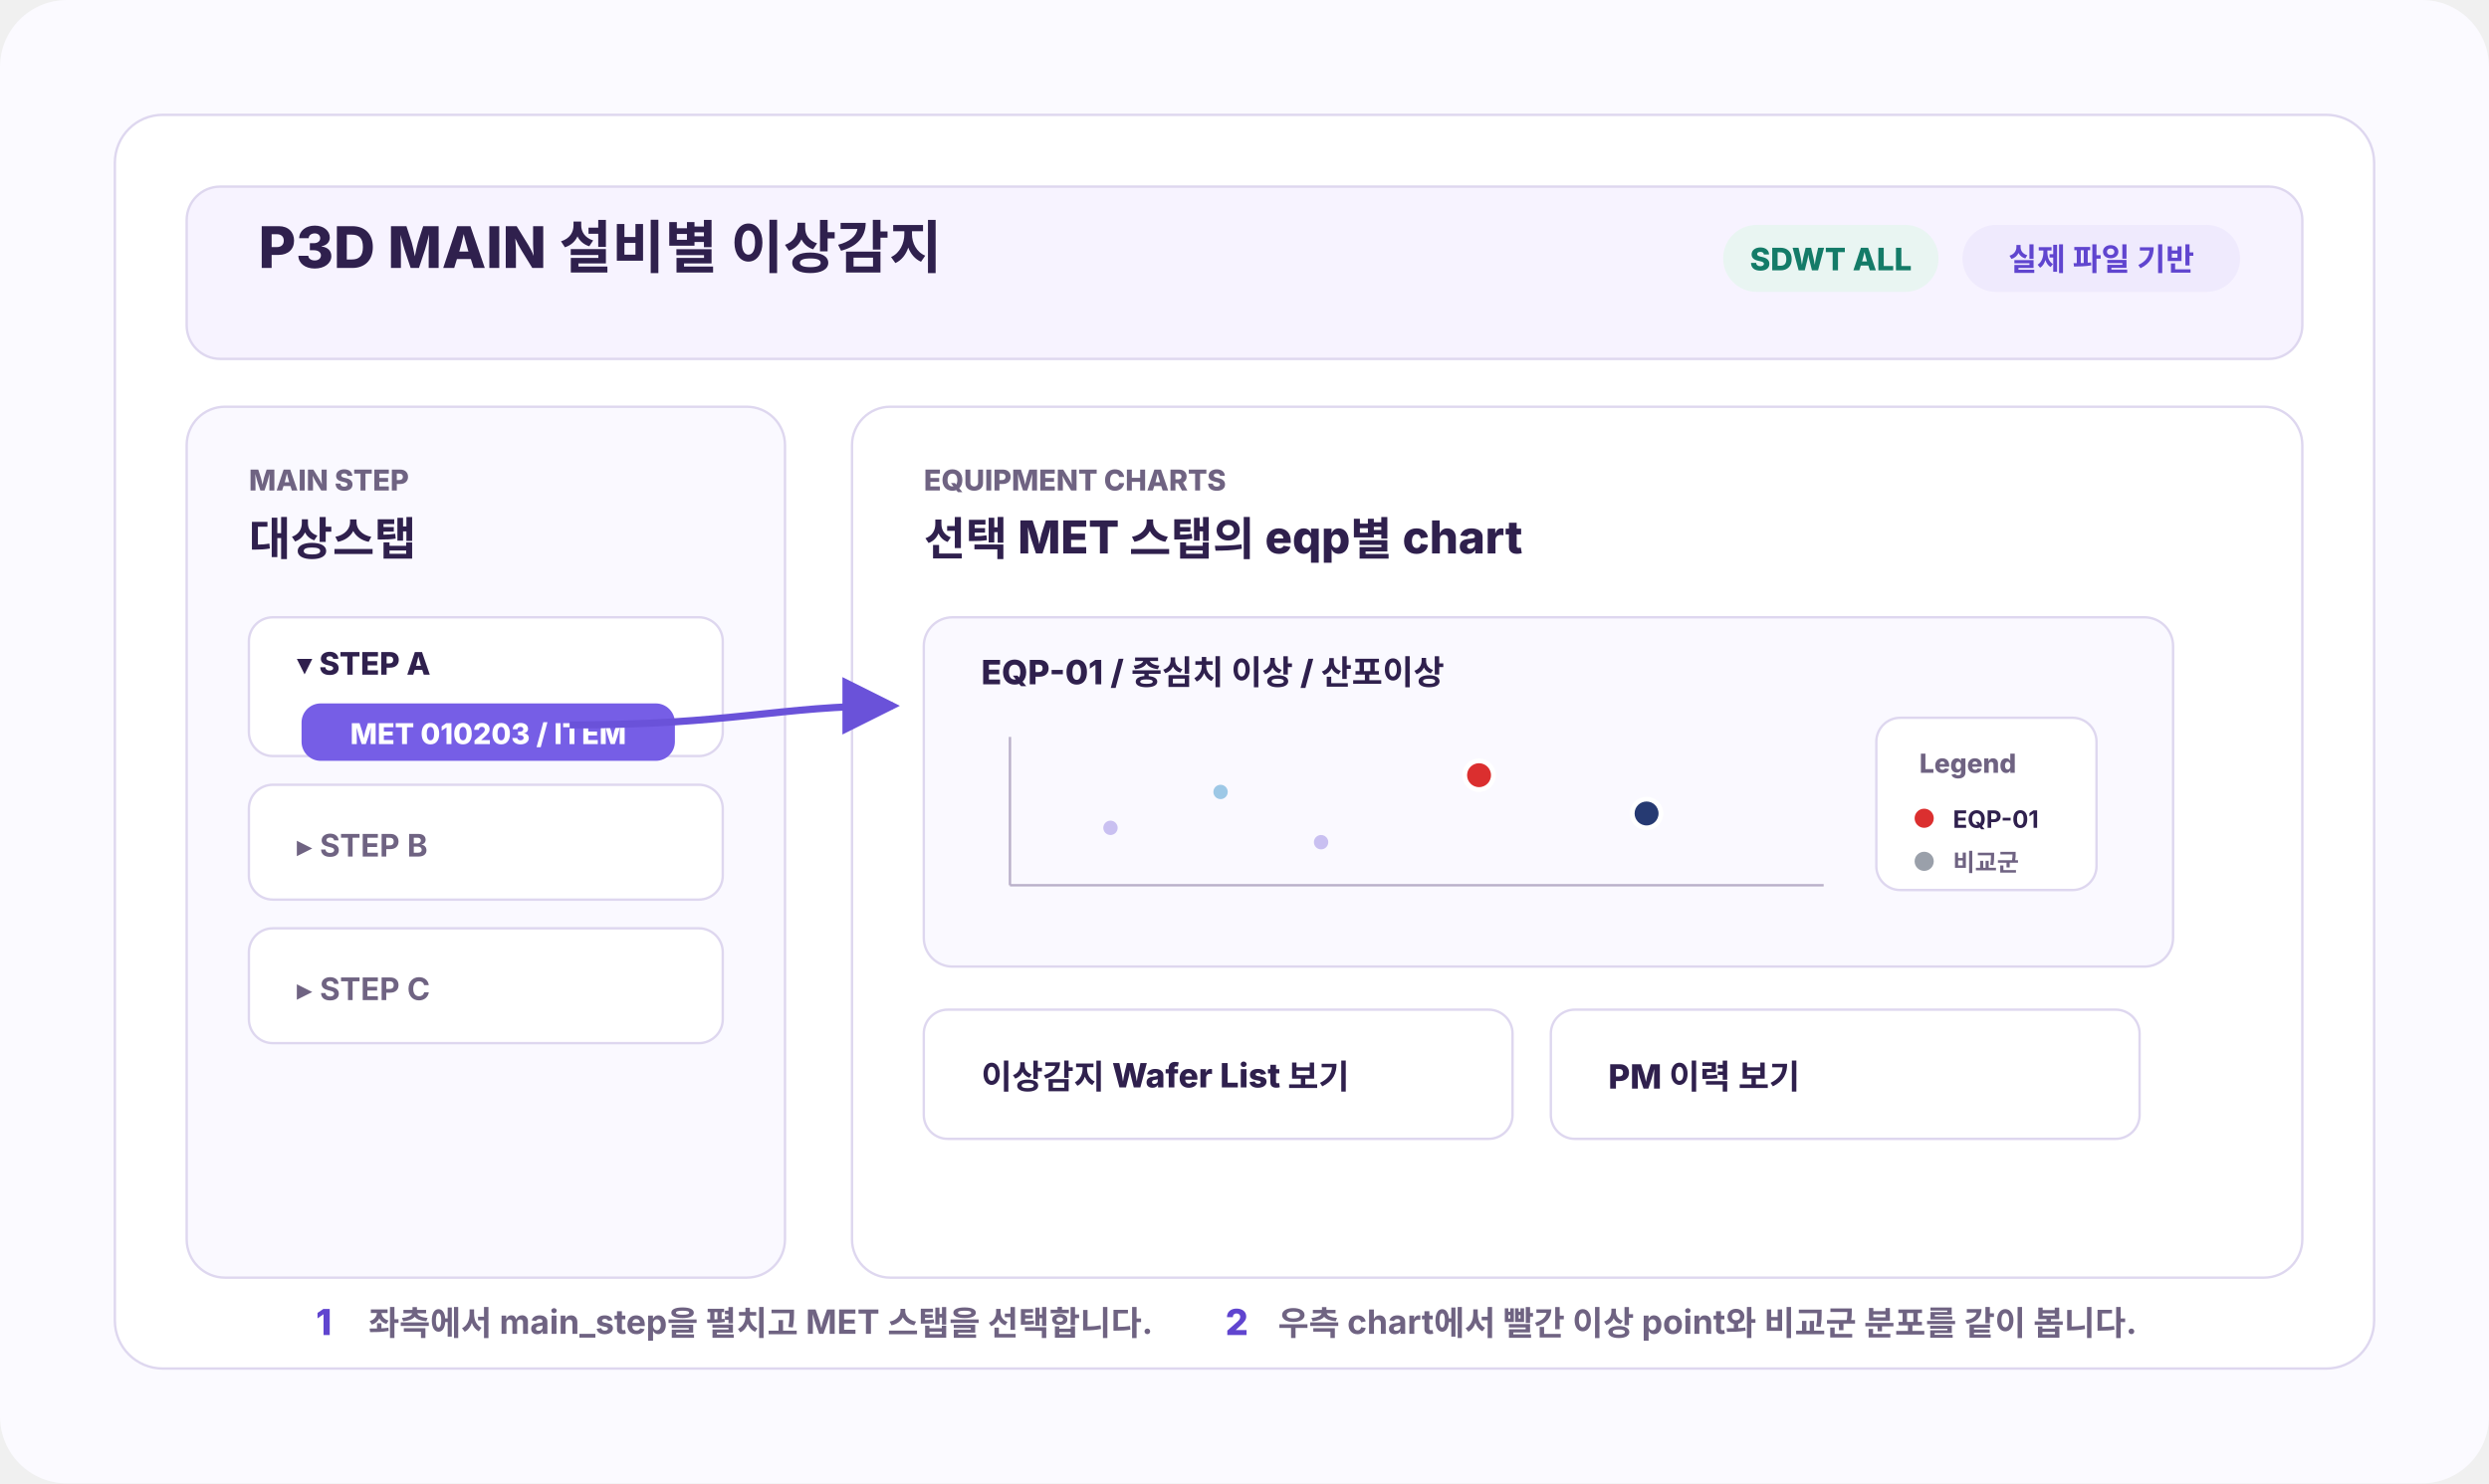
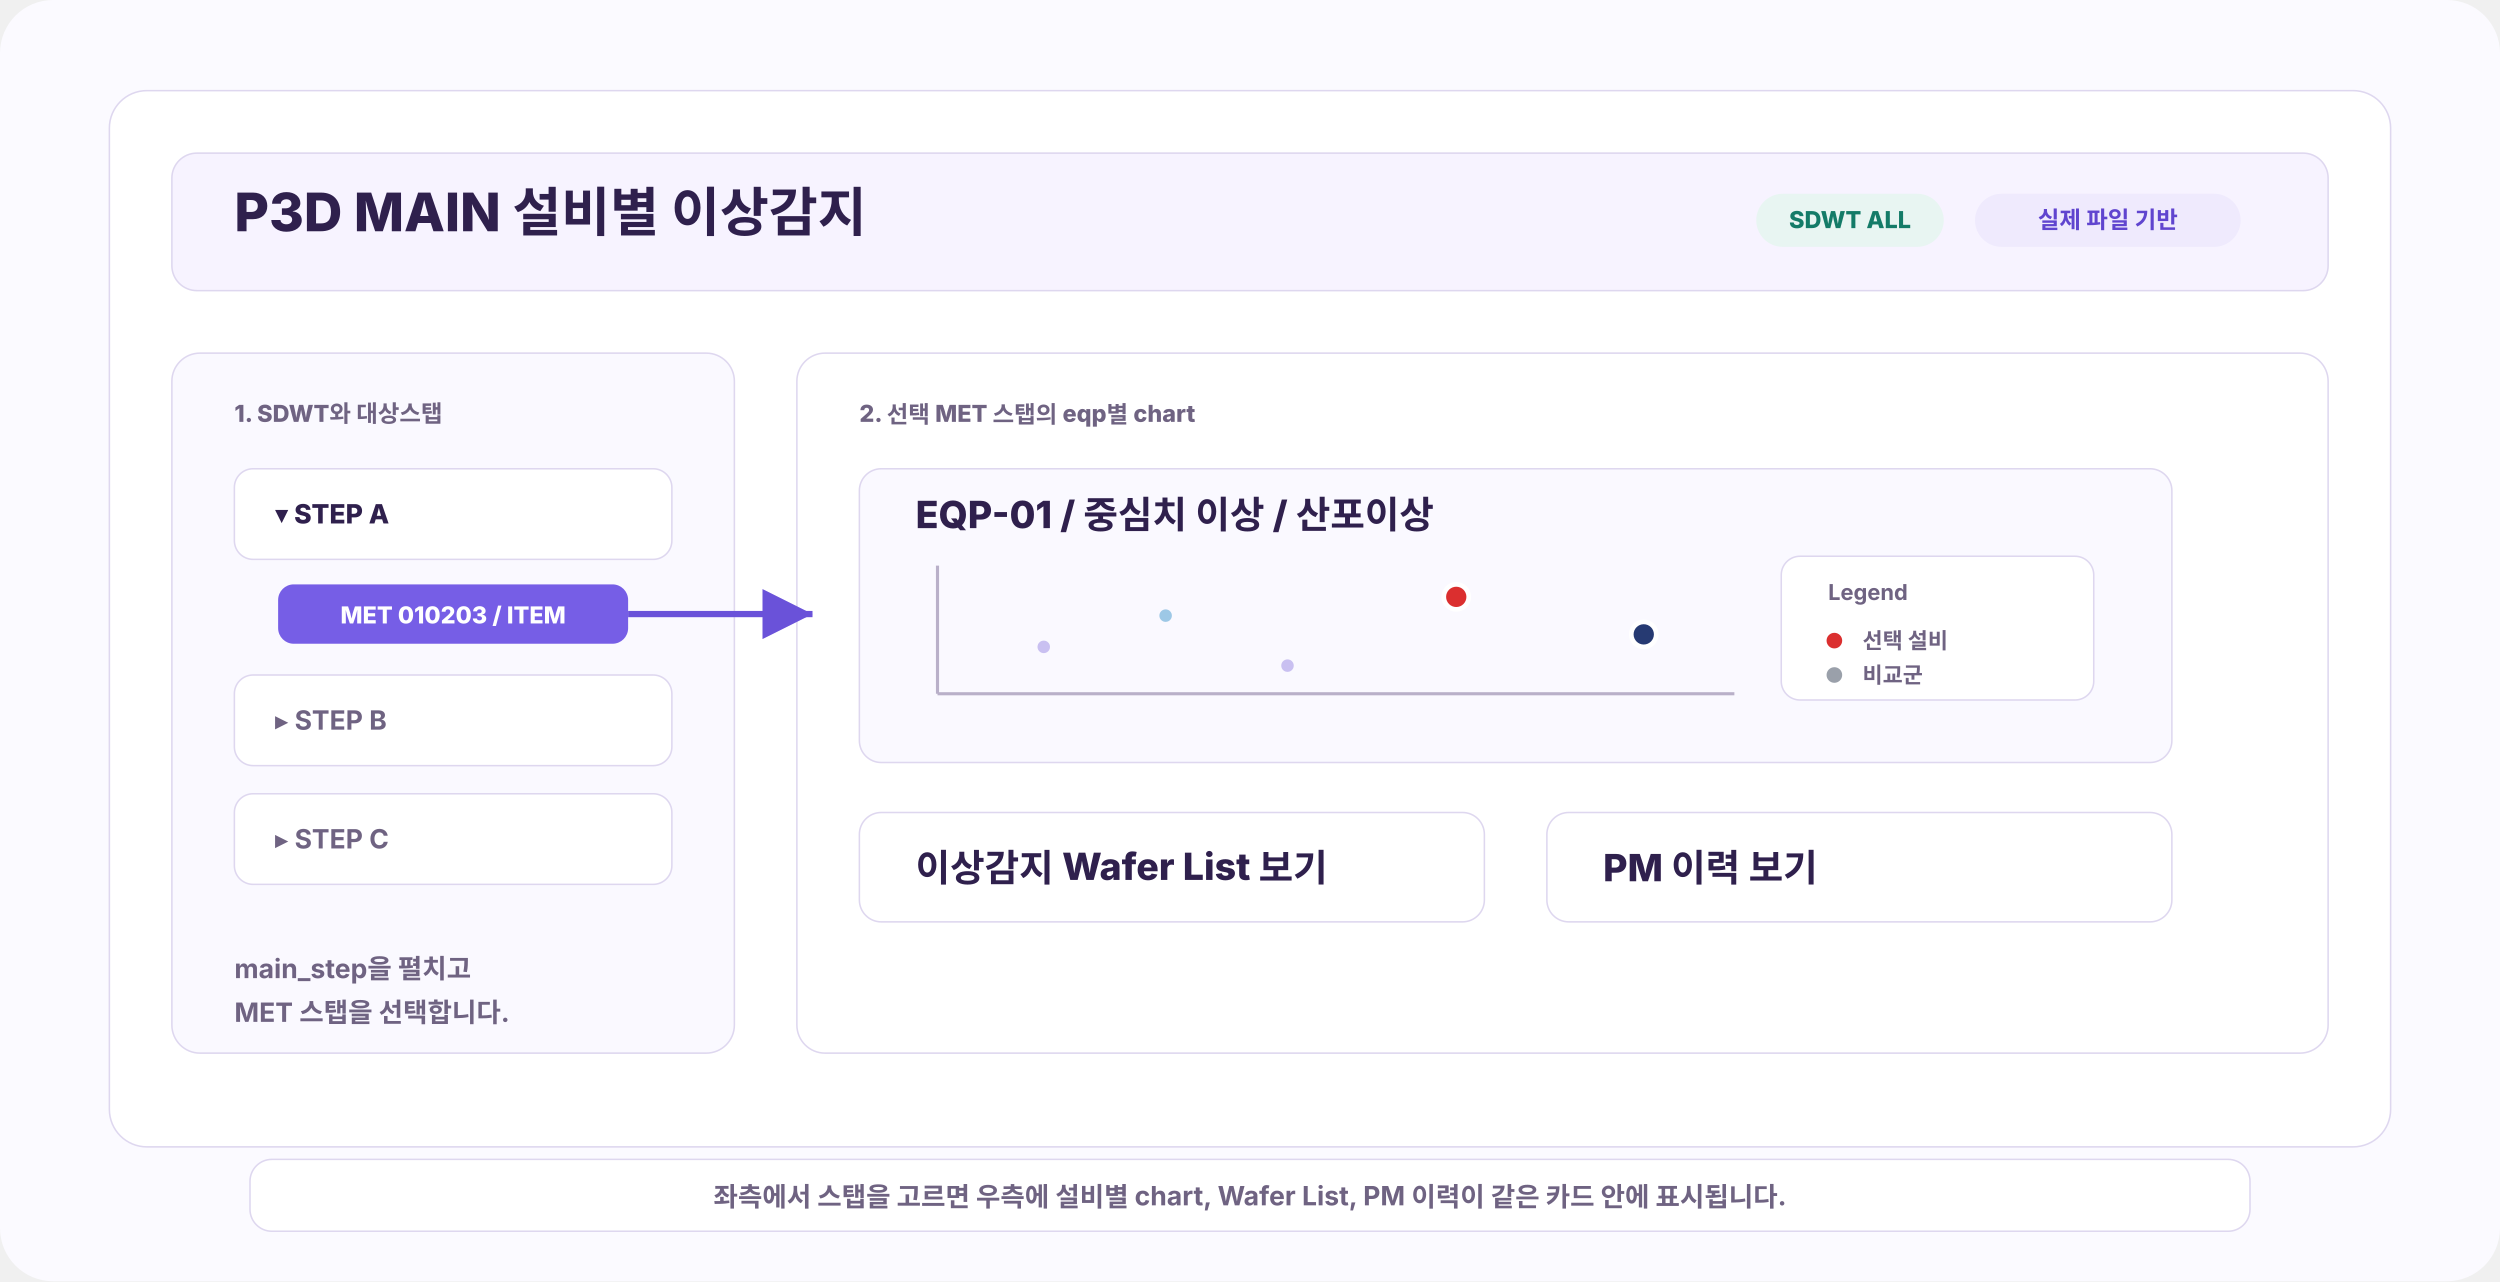
- <svg xmlns="http://www.w3.org/2000/svg" width="1040" height="620" viewBox="0 0 1040 620" role="img" aria-labelledby="title desc">
+ <svg xmlns="http://www.w3.org/2000/svg" width="1600" height="820" viewBox="0 0 1600 820" role="img" aria-labelledby="title desc">
  <defs>
-     <marker id="callout" markerWidth="10" markerHeight="10" refX="8" refY="5" orient="auto">
-       <path d="M1 1l8 4-8 4z" fill="#6a52d9" />
+     <marker id="arrow" markerWidth="12" markerHeight="12" refX="10" refY="6" orient="auto">
+       <path d="M2 2l8 4-8 4z" fill="#6a52d9" />
    </marker>
+     <style>
+       text{font-family:Pretendard,Inter,Arial,sans-serif}
+       .h1{fill:#2f204d;font-size:34px;font-weight:800}
+       .h2{fill:#2f204d;font-size:24px;font-weight:800}
+       .label{fill:#6f6382;font-size:15px;font-weight:800}
+       .body{fill:#6f6382;font-size:17px;font-weight:650}
+       .small{fill:#6f6382;font-size:14px;font-weight:700}
+     </style>
  </defs>
-   <rect width="1040" height="620" rx="28" fill="#fbfaff" />
-   <rect x="48" y="48" width="944" height="524" rx="20" fill="#ffffff" stroke="#ded7ef" />
-   <rect x="78" y="78" width="884" height="72" rx="14" fill="#f7f3ff" stroke="#ded7ef" />
-   <text x="108" y="112" fill="#2f204d" font-family="Pretendard, Inter, Arial, sans-serif" font-size="24" font-weight="800">P3D MAIN 설비별 이상감지</text>
-   <rect x="720" y="94" width="90" height="28" rx="14" fill="#e9f5f2" />
-   <text x="765" y="113" text-anchor="middle" fill="#147b68" font-family="Pretendard, Inter, Arial, sans-serif" font-size="13" font-weight="800">SDWT ALL</text>
-   <rect x="820" y="94" width="116" height="28" rx="14" fill="#efeafd" />
-   <text x="878" y="113" text-anchor="middle" fill="#6045cf" font-family="Pretendard, Inter, Arial, sans-serif" font-size="13" font-weight="800">실제 파일 기반</text>
-   <rect x="78" y="170" width="250" height="364" rx="16" fill="#faf9ff" stroke="#ded7ef" />
-   <text x="104" y="205" fill="#6f6382" font-family="Pretendard, Inter, Arial, sans-serif" font-size="12" font-weight="800">MAIN STEP</text>
-   <text x="104" y="232" fill="#2f204d" font-family="Pretendard, Inter, Arial, sans-serif" font-size="19" font-weight="800">대상스탭</text>
-   <rect x="104" y="258" width="198" height="58" rx="10" fill="#ffffff" stroke="#ded7ef" />
-   <text x="124" y="282" fill="#2f204d" font-family="Pretendard, Inter, Arial, sans-serif" font-size="13" font-weight="800">▾ STEP A</text>
-   <rect x="126" y="294" width="156" height="24" rx="8" fill="#765ee6" />
-   <text x="204" y="311" text-anchor="middle" fill="#ffffff" font-family="Pretendard, Inter, Arial, sans-serif" font-size="12" font-weight="800">MET 010203 / ITEM</text>
-   <rect x="104" y="328" width="198" height="48" rx="10" fill="#ffffff" stroke="#ded7ef" />
-   <text x="124" y="358" fill="#6f6382" font-family="Pretendard, Inter, Arial, sans-serif" font-size="13" font-weight="700">▸ STEP B</text>
-   <rect x="104" y="388" width="198" height="48" rx="10" fill="#ffffff" stroke="#ded7ef" />
-   <text x="124" y="418" fill="#6f6382" font-family="Pretendard, Inter, Arial, sans-serif" font-size="13" font-weight="700">▸ STEP C</text>
-   <rect x="356" y="170" width="606" height="364" rx="16" fill="#ffffff" stroke="#ded7ef" />
-   <text x="386" y="205" fill="#6f6382" font-family="Pretendard, Inter, Arial, sans-serif" font-size="12" font-weight="800">EQUIPMENT CHARTS</text>
-   <text x="386" y="232" fill="#2f204d" font-family="Pretendard, Inter, Arial, sans-serif" font-size="19" font-weight="800">선택 MET 스탭의 eqp별 chart</text>
-   <rect x="386" y="258" width="522" height="146" rx="12" fill="#faf9ff" stroke="#ded7ef" />
-   <text x="410" y="286" fill="#2f204d" font-family="Pretendard, Inter, Arial, sans-serif" font-size="14" font-weight="800">EQP-01 / 중심치 이상 / 산포이상</text>
-   <line x1="422" y1="370" x2="762" y2="370" stroke="#b9b0c9" />
-   <line x1="422" y1="308" x2="422" y2="370" stroke="#b9b0c9" />
-   <circle cx="464" cy="346" r="3" fill="#8d7adf" opacity="0.45" />
-   <circle cx="510" cy="331" r="3" fill="#2d8bc7" opacity="0.45" />
-   <circle cx="552" cy="352" r="3" fill="#8d7adf" opacity="0.45" />
-   <circle cx="618" cy="324" r="6" fill="#db2f2f" stroke="#ffffff" stroke-width="2" />
-   <circle cx="688" cy="340" r="6" fill="#263a72" stroke="#ffffff" stroke-width="2" />
-   <rect x="784" y="300" width="92" height="72" rx="10" fill="#ffffff" stroke="#ded7ef" />
-   <text x="802" y="323" fill="#6f6382" font-family="Pretendard, Inter, Arial, sans-serif" font-size="11" font-weight="800">Legend</text>
-   <circle cx="804" cy="342" r="4" fill="#db2f2f" />
-   <text x="816" y="346" fill="#2f204d" font-family="Pretendard, Inter, Arial, sans-serif" font-size="10" font-weight="700">EQP-01</text>
-   <circle cx="804" cy="360" r="4" fill="#9aa0aa" />
-   <text x="816" y="364" fill="#6f6382" font-family="Pretendard, Inter, Arial, sans-serif" font-size="10" font-weight="700">비교군</text>
-   <rect x="386" y="422" width="246" height="54" rx="10" fill="#ffffff" stroke="#ded7ef" />
-   <text x="410" y="455" fill="#2f204d" font-family="Pretendard, Inter, Arial, sans-serif" font-size="14" font-weight="800">이상감지 Wafer List 보기</text>
-   <rect x="648" y="422" width="246" height="54" rx="10" fill="#ffffff" stroke="#ded7ef" />
-   <text x="672" y="455" fill="#2f204d" font-family="Pretendard, Inter, Arial, sans-serif" font-size="14" font-weight="800">PM 이력 보기</text>
-   <path d="M238 303c68 0 87-8 135-8" stroke="#6a52d9" stroke-width="3" fill="none" marker-end="url(#callout)" />
-   <text x="132" y="558" fill="#6045cf" font-family="Pretendard, Inter, Arial, sans-serif" font-size="15" font-weight="800">1</text>
-   <text x="154" y="558" fill="#6f6382" font-family="Pretendard, Inter, Arial, sans-serif" font-size="14" font-weight="650">좌측에서 main_step을 펼치고 MET 스탭을 선택합니다.</text>
-   <text x="512" y="558" fill="#6045cf" font-family="Pretendard, Inter, Arial, sans-serif" font-size="15" font-weight="800">2</text>
-   <text x="534" y="558" fill="#6f6382" font-family="Pretendard, Inter, Arial, sans-serif" font-size="14" font-weight="650">우측 chart에서 빨간 이상 point와 비교군 분포를 같이 봅니다.</text>
+   <rect width="1600" height="820" rx="34" fill="#fbfaff" />
+   <rect x="70" y="58" width="1460" height="676" rx="24" fill="#ffffff" stroke="#ded7ef" />
+   <rect x="110" y="98" width="1380" height="88" rx="16" fill="#f7f3ff" stroke="#ded7ef" />
+   <text class="h1" x="150" y="148">P3D MAIN 설비별 이상감지</text>
+   <rect x="1124" y="124" width="120" height="34" rx="17" fill="#e8f5f2" />
+   <text x="1184" y="146" text-anchor="middle" fill="#147b68" font-family="Pretendard,Inter,Arial,sans-serif" font-size="15" font-weight="800">SDWT ALL</text>
+   <rect x="1264" y="124" width="170" height="34" rx="17" fill="#efeafd" />
+   <text x="1349" y="146" text-anchor="middle" fill="#6045cf" font-family="Pretendard,Inter,Arial,sans-serif" font-size="15" font-weight="800">실제 파일 기반</text>
+   <rect x="110" y="226" width="360" height="448" rx="18" fill="#faf9ff" stroke="#ded7ef" />
+   <text class="label" x="150" y="270">1. SDWT와 대상스탭</text>
+   <rect x="150" y="300" width="280" height="58" rx="12" fill="#ffffff" stroke="#ded7ef" />
+   <text x="176" y="335" fill="#2f204d" font-family="Pretendard,Inter,Arial,sans-serif" font-size="17" font-weight="800">▾ STEP A</text>
+   <rect x="178" y="374" width="224" height="38" rx="10" fill="#765ee6" />
+   <text x="290" y="399" text-anchor="middle" fill="#ffffff" font-family="Pretendard,Inter,Arial,sans-serif" font-size="15" font-weight="800">MET 010203 / ITEM</text>
+   <rect x="150" y="432" width="280" height="58" rx="12" fill="#ffffff" stroke="#ded7ef" />
+   <text x="176" y="467" fill="#6f6382" font-family="Pretendard,Inter,Arial,sans-serif" font-size="17" font-weight="700">▸ STEP B</text>
+   <rect x="150" y="508" width="280" height="58" rx="12" fill="#ffffff" stroke="#ded7ef" />
+   <text x="176" y="543" fill="#6f6382" font-family="Pretendard,Inter,Arial,sans-serif" font-size="17" font-weight="700">▸ STEP C</text>
+   <text class="body" x="150" y="626">main_step을 펼치고</text>
+   <text class="body" x="150" y="654">MET 스탭을 선택합니다.</text>
+   <rect x="510" y="226" width="980" height="448" rx="18" fill="#ffffff" stroke="#ded7ef" />
+   <text class="label" x="550" y="270">2. 선택 MET 스탭의 eqp별 chart</text>
+   <rect x="550" y="300" width="840" height="188" rx="14" fill="#faf9ff" stroke="#ded7ef" />
+   <text class="h2" x="586" y="338">EQP-01 / 중심치 이상 / 산포이상</text>
+   <line x1="600" y1="444" x2="1110" y2="444" stroke="#b9b0c9" stroke-width="2" />
+   <line x1="600" y1="362" x2="600" y2="444" stroke="#b9b0c9" stroke-width="2" />
+   <circle cx="668" cy="414" r="4" fill="#8d7adf" opacity="0.45" />
+   <circle cx="746" cy="394" r="4" fill="#2d8bc7" opacity="0.45" />
+   <circle cx="824" cy="426" r="4" fill="#8d7adf" opacity="0.45" />
+   <circle cx="932" cy="382" r="8" fill="#db2f2f" stroke="#ffffff" stroke-width="3" />
+   <circle cx="1052" cy="406" r="8" fill="#263a72" stroke="#ffffff" stroke-width="3" />
+   <rect x="1140" y="356" width="200" height="92" rx="12" fill="#ffffff" stroke="#ded7ef" />
+   <text class="small" x="1170" y="384">Legend</text>
+   <circle cx="1174" cy="410" r="5" fill="#db2f2f" />
+   <text class="small" x="1192" y="415" fill="#2f204d">선택 설비</text>
+   <circle cx="1174" cy="432" r="5" fill="#9aa0aa" />
+   <text class="small" x="1192" y="437">비교군</text>
+   <rect x="550" y="520" width="400" height="70" rx="14" fill="#ffffff" stroke="#ded7ef" />
+   <text class="h2" x="586" y="564">이상감지 Wafer List 보기</text>
+   <rect x="990" y="520" width="400" height="70" rx="14" fill="#ffffff" stroke="#ded7ef" />
+   <text class="h2" x="1026" y="564">PM 이력 보기</text>
+   <path d="M402 393h118" stroke="#6a52d9" stroke-width="4" fill="none" marker-end="url(#arrow)" />
+   <rect x="160" y="742" width="1280" height="46" rx="14" fill="#ffffff" stroke="#ded7ef" />
+   <text class="body" x="800" y="772" text-anchor="middle">좌측에서 스탭을 고르면 우측에 설비별 chart, Wafer List, PM 이력이 같은 카드 안에 표시됩니다.</text>
</svg>
